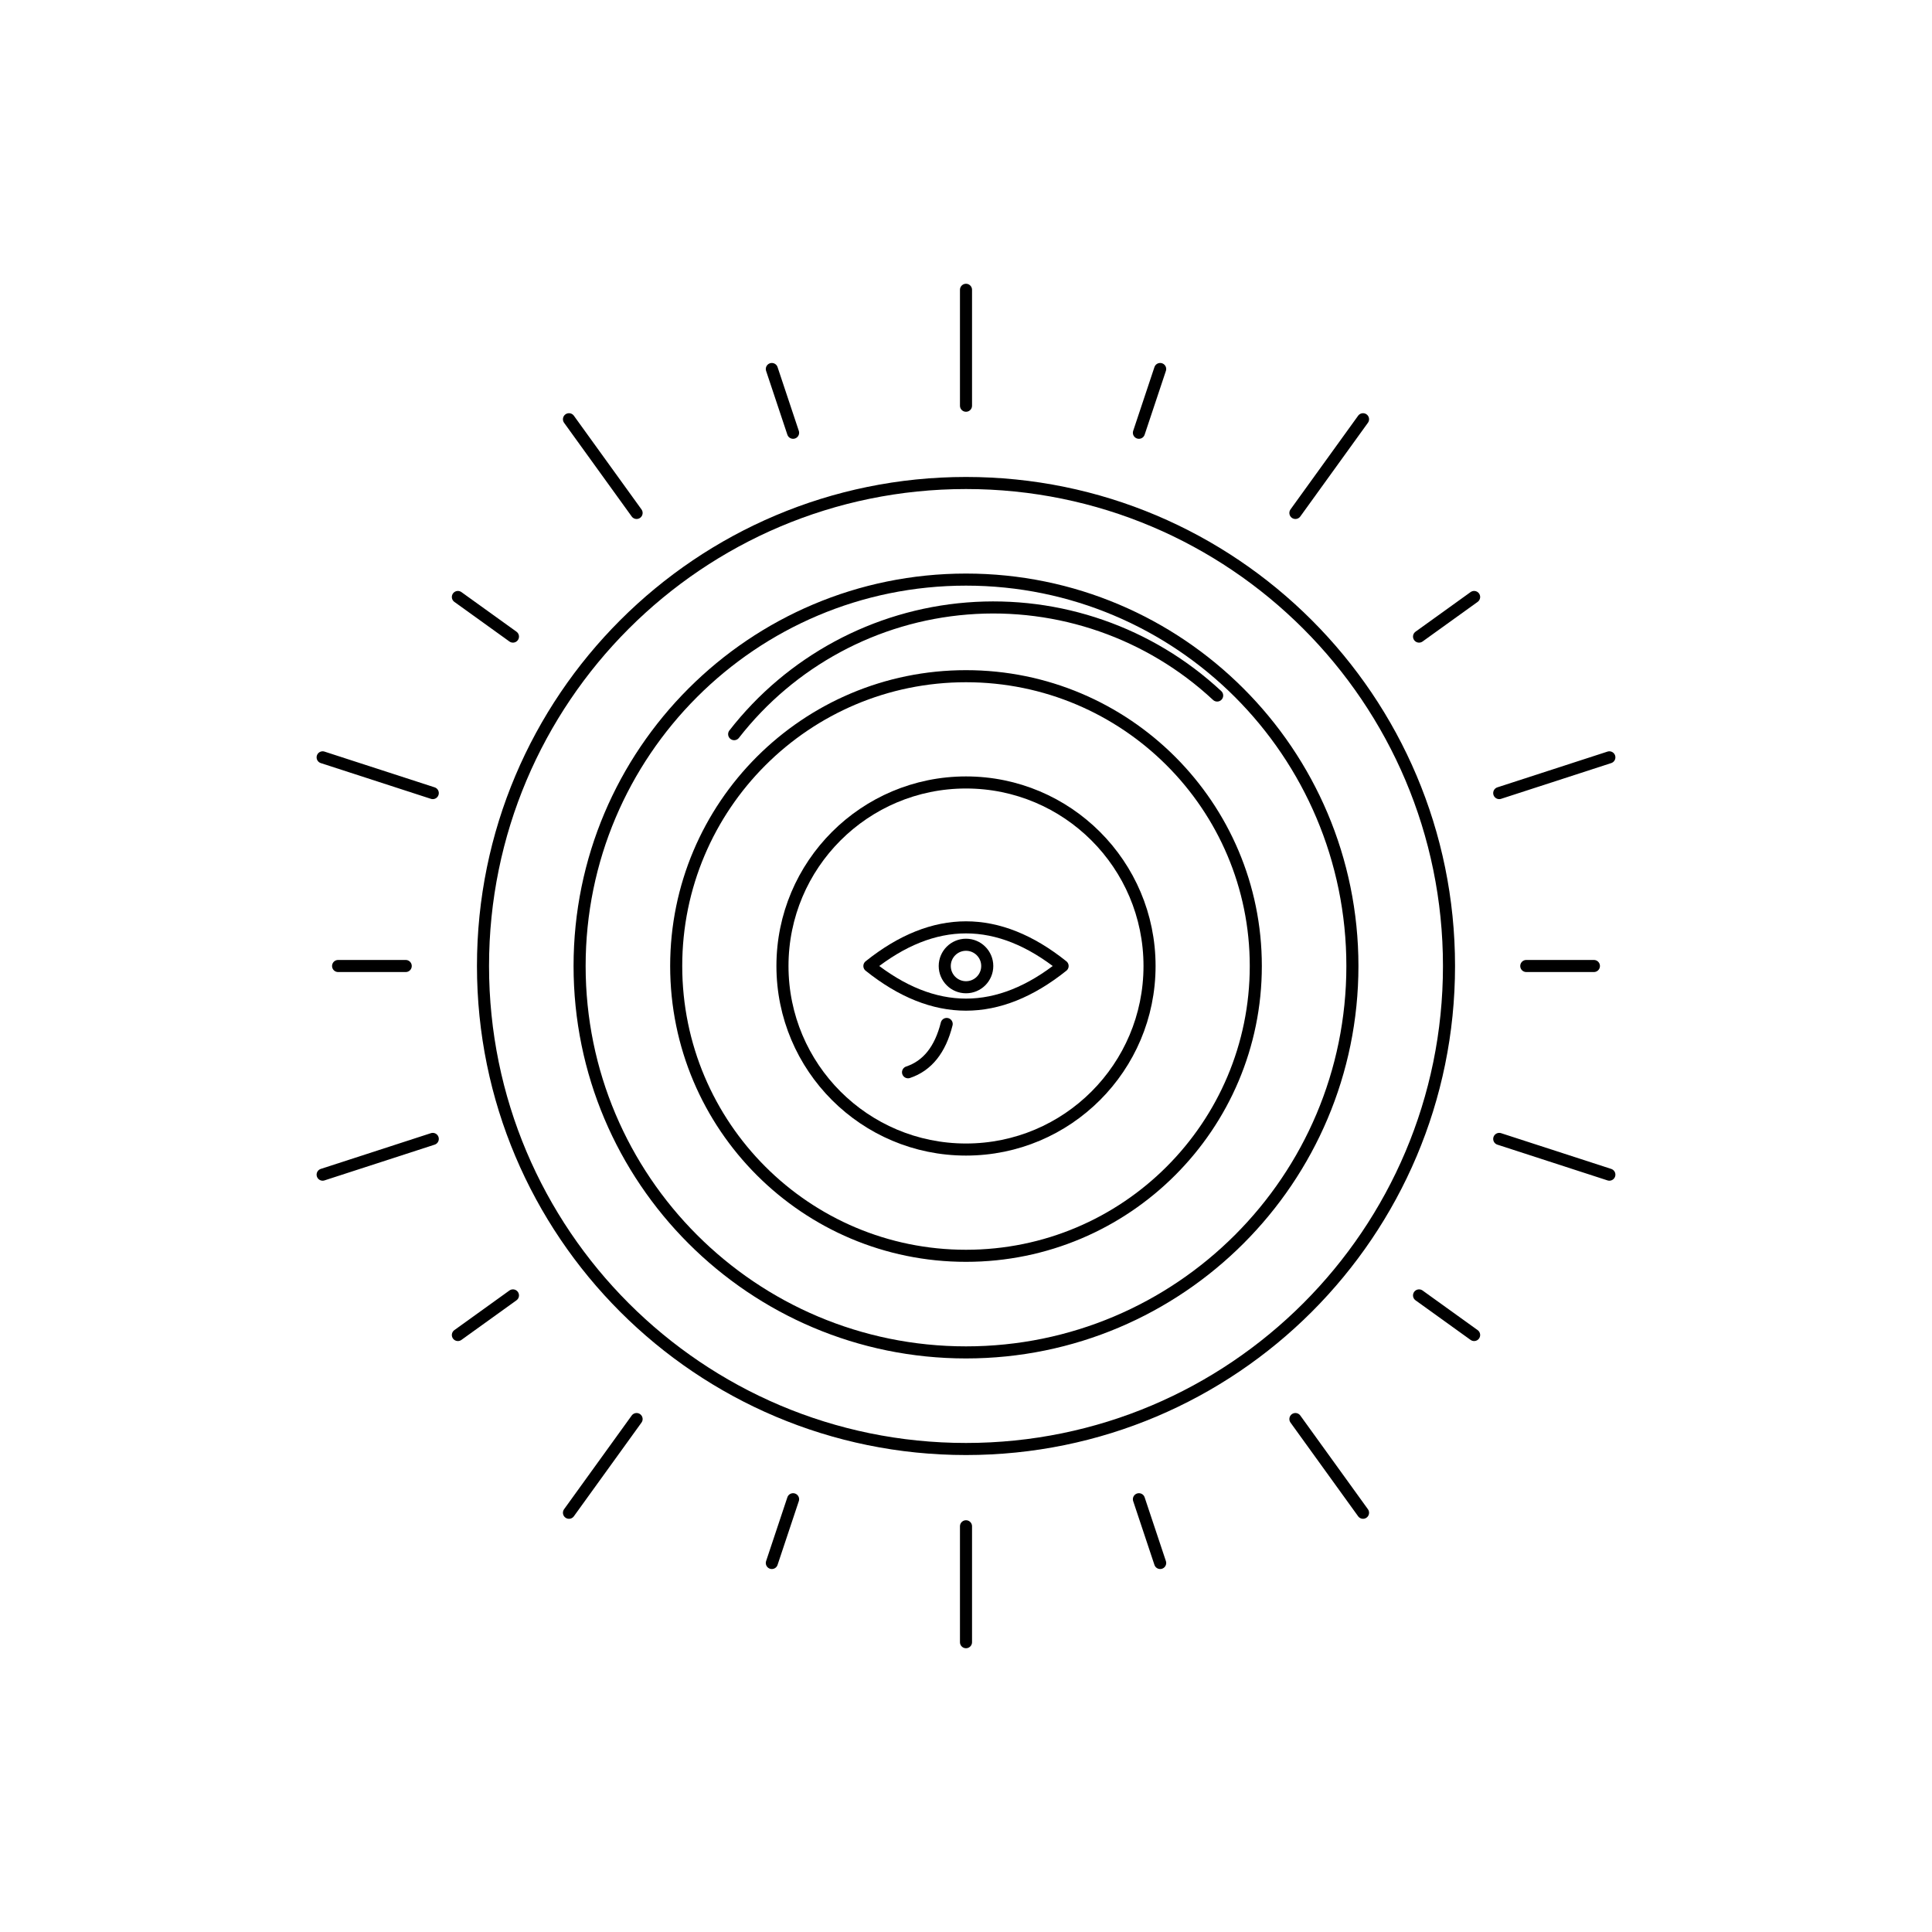
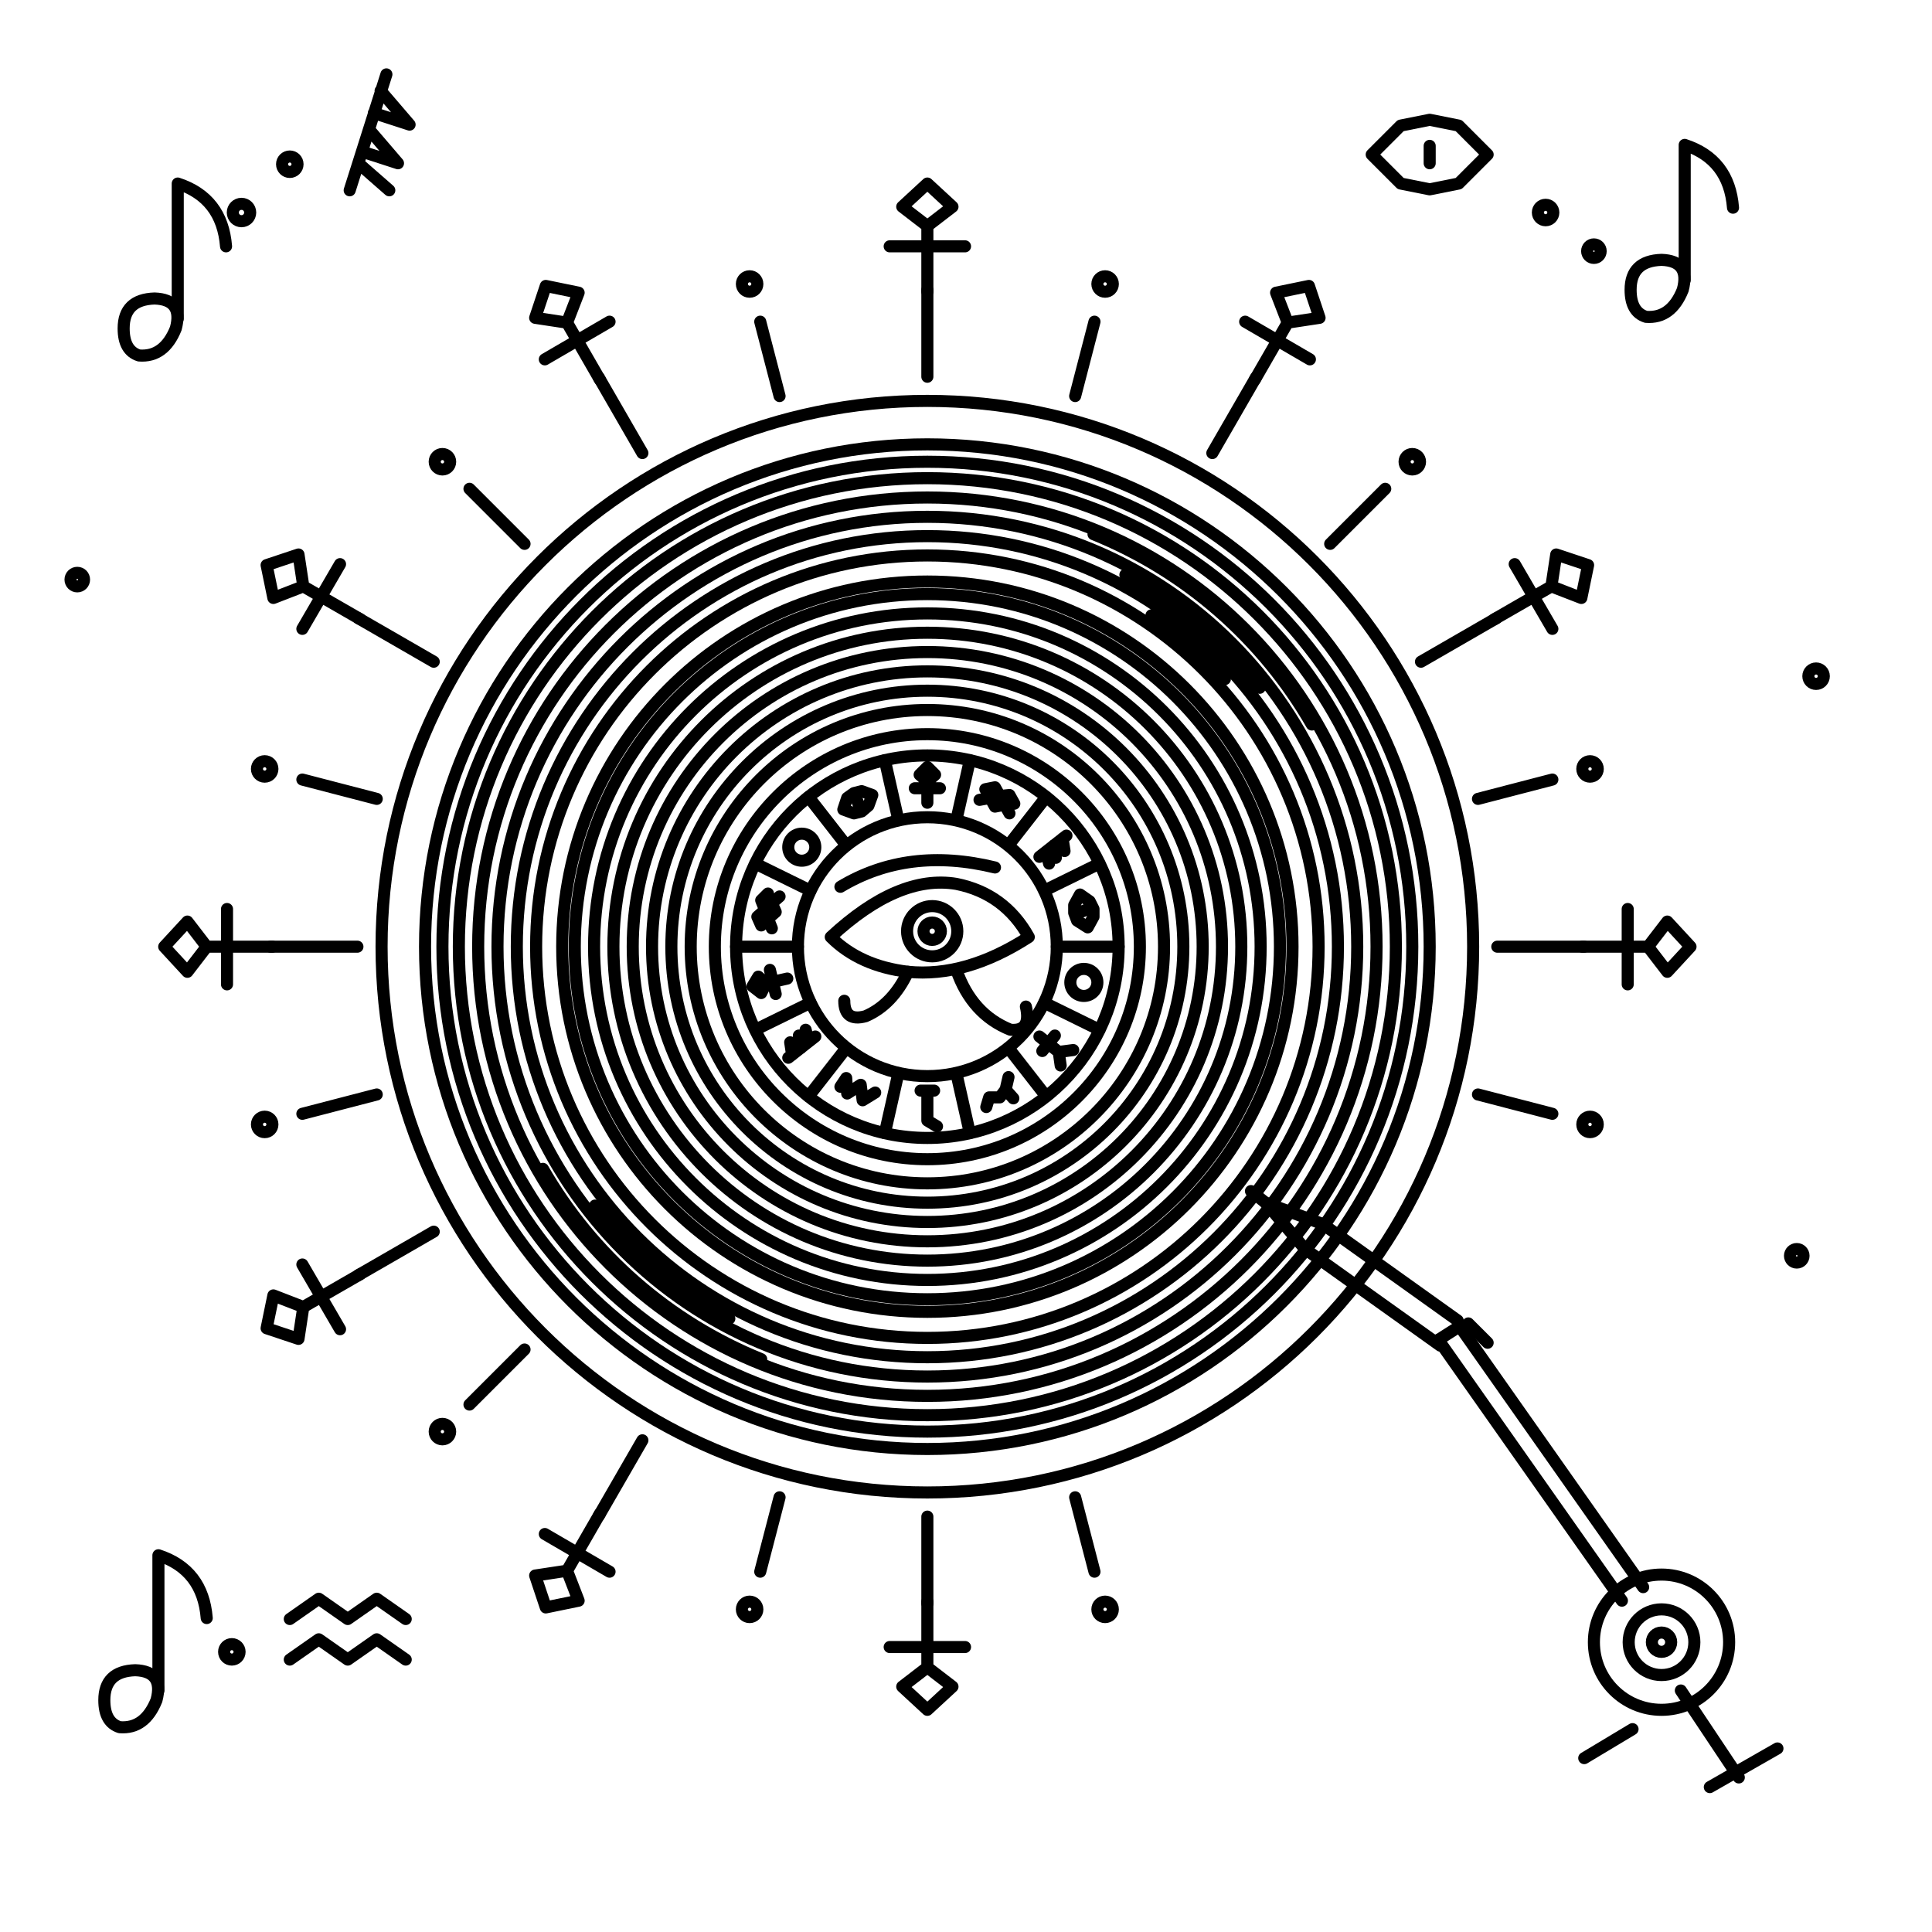
<svg xmlns="http://www.w3.org/2000/svg" viewBox="0 0 200 200" fill="none" stroke="currentColor" stroke-width="1.25" stroke-linecap="round" stroke-linejoin="round">
-   <circle pathLength="1" cx="100" cy="100" r="50" />
-   <circle pathLength="1" cx="100" cy="100" r="40" />
-   <circle pathLength="1" cx="100" cy="100" r="30" />
-   <circle pathLength="1" class="accent" cx="100" cy="100" r="19" />
-   <path pathLength="1" class="accent" d="M76 76A34 34 0 0 1 126 72" />
-   <path pathLength="1" d="M90 100Q100 92 110 100Q100 108 90 100" />
-   <circle pathLength="1" cx="100" cy="100" r="2.2" />
-   <path pathLength="1" d="M98 106q-1 4 -4 5" />
-   <path pathLength="1" class="accent" d="M100 42L100 30M117.9 44.8L120.1 38.2M134.1 53.1L141.1 43.4M146.9 65.9L152.6 61.8M155.2 82.1L166.6 78.4M158 100L165 100M155.2 117.9L166.6 121.6M146.9 134.1L152.6 138.2M134.1 146.9L141.1 156.6M117.9 155.2L120.1 161.8M100 158L100 170M82.1 155.2L79.9 161.8M65.9 146.9L58.9 156.6M53.1 134.1L47.4 138.2M44.8 117.9L33.4 121.6M42 100L35 100M44.8 82.1L33.4 78.4M53.1 65.9L47.4 61.8M65.9 53.1L58.9 43.4M82.1 44.8L79.9 38.2" />
+   <circle pathLength="1" cx="96" cy="98" r="52" />
+   <circle pathLength="1" class="fine" cx="96" cy="98" r="50.2" />
+   <circle pathLength="1" class="fine" cx="96" cy="98" r="24.5" />
+   <circle pathLength="1" class="fine soft" cx="96" cy="98" r="26.5" />
+   <circle pathLength="1" class="fine" cx="96" cy="98" r="28.5" />
+   <circle pathLength="1" class="fine soft" cx="96" cy="98" r="30.5" />
+   <circle pathLength="1" class="fine" cx="96" cy="98" r="32.5" />
+   <circle pathLength="1" class="fine soft" cx="96" cy="98" r="34.5" />
+   <circle pathLength="1" class="fine" cx="96" cy="98" r="36.5" />
+   <circle pathLength="1" class="fine" cx="96" cy="98" r="40.5" />
+   <circle pathLength="1" class="fine soft" cx="96" cy="98" r="42.5" />
+   <circle pathLength="1" class="fine" cx="96" cy="98" r="44.5" />
+   <circle pathLength="1" class="fine soft" cx="96" cy="98" r="46.5" />
+   <circle pathLength="1" class="fine" cx="96" cy="98" r="48.5" />
+   <circle pathLength="1" class="fine" cx="96" cy="98" r="37.8" />
+   <path pathLength="1" d="M113.2 55.3A46 46 0 0 1 135.8 75" />
+   <path pathLength="1" class="fine" d="M116.5 59.5A43.6 43.6 0 0 1 130.4 71.2" />
+   <path pathLength="1" class="fine" d="M119.2 63.7A41.4 41.4 0 0 1 126.8 70.3" />
+   <path pathLength="1" d="M78.8 140.7A46 46 0 0 1 56.2 121" />
+   <path pathLength="1" class="fine" d="M75.5 136.5A43.6 43.6 0 0 1 61.6 124.8" />
+   <circle pathLength="1" class="accent" cx="96" cy="98" r="22" />
+   <circle pathLength="1" class="fine" cx="96" cy="98" r="19.8" />
+   <circle pathLength="1" class="fine" cx="96" cy="98" r="13.4" />
+   <path pathLength="1" class="fine" d="M96 80.9L95.2 80.2L96 79.4L96.8 80.2L96 80.9L96 83.1M94.7 81.6L97.3 81.6" />
+   <path pathLength="1" class="fine" d="M102 81.7L103 81.5L103.5 82.4L104.5 82.3L105 83.2M101.4 82.8L102.5 82.6L103 83.5L104 83.3L104.5 84.2" />
+   <path pathLength="1" class="fine" d="M107.6 88.7L110.4 86.5M110 86.8L110.2 88.1L109.5 87.2M109.1 87.5L109.3 88.8L108.6 88M108.3 88.2L108.6 89.4" />
+   <path pathLength="1" class="fine" d="M111.8 92.6L112.8 93.3L113.2 94.1L113.2 94.9L112.6 96L111.5 95.3L111.2 94.5L111.2 93.7L111.8 92.6M112.4 94.2L111.9 94.4" />
+   <circle pathLength="1" class="fine" cx="112.2" cy="101.7" r="1.4" />
+   <path pathLength="1" class="fine" d="M107.6 107.3L109.6 108.9M109.6 108.9L111.1 108.7M109.6 108.9L109.8 110.3M109.2 107.2L107.9 108.8" />
+   <path pathLength="1" class="fine" d="M104.4 111.5L104.1 112.8L103.5 113.6L102.4 113.6L102.1 114.6M104.1 112.8L104.9 113.7" />
+   <path pathLength="1" class="fine" d="M96 112.9L96 116M96 116L97 116.6M96.7 112.9L95.3 112.9" />
+   <path pathLength="1" class="fine" d="M90.6 113.1L89.3 113.9L89.1 112.3L87.7 113.2L87.6 111.6M87.6 111.6L87 112.5" />
+   <path pathLength="1" class="fine" d="M84.4 107.3L81.6 109.5M82 109.2L81.8 107.9L82.5 108.8M82.9 108.5L82.7 107.2L83.4 108M83.7 107.8L83.4 106.6" />
+   <path pathLength="1" class="fine" d="M79.3 101.8L78.8 102.8L77.9 102.1L78.5 101.1L79.3 101.8L81.5 101.3M80.3 102.9L79.7 100.4" />
+   <path pathLength="1" class="fine" d="M78.8 95.8L78.4 94.9L79.2 94.2L78.8 93.2L79.5 92.5M79.9 96.1L79.5 95.1L80.3 94.4L79.9 93.5L80.7 92.8" />
+   <circle pathLength="1" class="fine" cx="83" cy="87.7" r="1.4" />
+   <path pathLength="1" class="fine" d="M87.3 83.8L87.7 82.6L88.4 82.1L89.2 81.9L90.3 82.3L89.9 83.4L89.2 84L88.4 84.2L87.3 83.8M88.7 82.8L88.9 83.3" />
+   <path pathLength="1" class="fine soft" d="M99 84.9L100.4 78.7" />
+   <path pathLength="1" class="fine soft" d="M104.4 87.5L108.3 82.5" />
+   <path pathLength="1" class="fine soft" d="M108.1 92.2L113.8 89.4" />
+   <path pathLength="1" class="fine soft" d="M109.4 98L115.8 98" />
+   <path pathLength="1" class="fine soft" d="M108.1 103.8L113.8 106.6" />
+   <path pathLength="1" class="fine soft" d="M104.4 108.5L108.3 113.5" />
+   <path pathLength="1" class="fine soft" d="M99 111.1L100.4 117.3" />
+   <path pathLength="1" class="fine soft" d="M93 111.1L91.6 117.3" />
+   <path pathLength="1" class="fine soft" d="M87.6 108.5L83.7 113.5" />
+   <path pathLength="1" class="fine soft" d="M83.9 103.8L78.2 106.6" />
+   <path pathLength="1" class="fine soft" d="M82.6 98L76.2 98" />
+   <path pathLength="1" class="fine soft" d="M83.9 92.2L78.2 89.4" />
+   <path pathLength="1" class="fine soft" d="M87.6 87.5L83.7 82.5" />
+   <path pathLength="1" class="fine soft" d="M93 84.9L91.6 78.7" />
+   <path pathLength="1" d="M86 97Q93 90.5 99 91.5Q104 92.5 106.5 97Q100 101.2 94 100.6Q89 100 86 97Z" />
+   <circle pathLength="1" class="accent" cx="96.5" cy="96.4" r="2.6" />
+   <circle pathLength="1" class="fill-accent" cx="96.5" cy="96.4" r="0.9" />
+   <path pathLength="1" class="fine" d="M87 91.8Q94 87.6 103 89.8" />
+   <path pathLength="1" class="fine" d="M94 100.6Q92.4 104 89.6 105.2Q87.4 105.8 87.4 103.6" />
+   <path pathLength="1" class="fine" d="M99 100.4Q100.6 105 104.6 106.6Q106.8 106.8 106.2 104.2" />
+   <path pathLength="1" class="accent" d="M155 98L164 98" />
+   <path pathLength="1" d="M170.6 98L172.6 95.4L175 98L172.6 100.6L170.6 98L163.8 98M168.5 94.1L168.5 101.9" />
+   <path pathLength="1" class="fine" d="M153 113.3L160.7 115.3" />
+   <circle pathLength="1" class="fine" cx="164.6" cy="116.4" r="0.8" />
+   <path pathLength="1" class="fine" d="M111.3 155L113.3 162.7" />
+   <circle pathLength="1" class="fine" cx="114.4" cy="166.6" r="0.8" />
+   <path pathLength="1" class="accent" d="M96 157L96 166" />
+   <path pathLength="1" d="M96 172.6L98.6 174.6L96 177L93.4 174.6L96 172.6L96 165.8M99.9 170.5L92.1 170.5" />
+   <path pathLength="1" class="fine" d="M80.7 155L78.7 162.7" />
+   <circle pathLength="1" class="fine" cx="77.6" cy="166.6" r="0.8" />
+   <path pathLength="1" class="accent" d="M66.5 149.1L62 156.9" />
+   <path pathLength="1" d="M58.7 162.6L59.9 165.7L56.5 166.4L55.4 163.1L58.7 162.6L62.1 156.7M63.1 162.7L56.4 158.8" />
+   <path pathLength="1" class="fine" d="M54.3 139.7L48.6 145.4" />
+   <circle pathLength="1" class="fine" cx="45.8" cy="148.2" r="0.8" />
+   <path pathLength="1" class="accent" d="M44.9 127.5L37.1 132" />
+   <path pathLength="1" d="M31.4 135.3L30.9 138.6L27.6 137.5L28.3 134.1L31.4 135.3L37.3 131.9M35.2 137.6L31.3 130.9" />
+   <path pathLength="1" class="fine" d="M39 113.3L31.3 115.3" />
+   <circle pathLength="1" class="fine" cx="27.4" cy="116.4" r="0.8" />
+   <path pathLength="1" class="accent" d="M37 98L28 98" />
+   <path pathLength="1" d="M21.4 98L19.4 100.6L17 98L19.4 95.4L21.4 98L28.2 98M23.5 101.9L23.5 94.1" />
+   <path pathLength="1" class="fine" d="M39 82.7L31.3 80.7" />
+   <circle pathLength="1" class="fine" cx="27.4" cy="79.6" r="0.8" />
+   <path pathLength="1" class="accent" d="M44.9 68.5L37.1 64" />
+   <path pathLength="1" d="M31.4 60.7L28.3 61.9L27.6 58.5L30.9 57.4L31.4 60.7L37.3 64.1M31.3 65.1L35.2 58.4" />
+   <path pathLength="1" class="fine" d="M54.3 56.3L48.6 50.6" />
+   <circle pathLength="1" class="fine" cx="45.8" cy="47.8" r="0.8" />
+   <path pathLength="1" class="accent" d="M66.5 46.9L62 39.1" />
+   <path pathLength="1" d="M58.7 33.4L55.4 32.9L56.5 29.6L59.9 30.3L58.7 33.4L62.1 39.3M56.4 37.2L63.1 33.3" />
+   <path pathLength="1" class="fine" d="M80.7 41L78.7 33.3" />
+   <circle pathLength="1" class="fine" cx="77.6" cy="29.4" r="0.8" />
+   <path pathLength="1" class="accent" d="M96 39L96 30" />
+   <path pathLength="1" d="M96 23.4L93.4 21.4L96 19L98.6 21.4L96 23.4L96 30.2M92.1 25.5L99.9 25.5" />
+   <path pathLength="1" class="fine" d="M111.3 41L113.3 33.3" />
+   <circle pathLength="1" class="fine" cx="114.4" cy="29.4" r="0.8" />
+   <path pathLength="1" class="accent" d="M125.5 46.9L130 39.1" />
+   <path pathLength="1" d="M133.3 33.4L132.1 30.3L135.5 29.6L136.6 32.9L133.3 33.4L129.9 39.3M128.9 33.3L135.6 37.2" />
+   <path pathLength="1" class="fine" d="M137.7 56.3L143.4 50.6" />
+   <circle pathLength="1" class="fine" cx="146.2" cy="47.8" r="0.8" />
+   <path pathLength="1" class="accent" d="M147.1 68.5L154.9 64" />
+   <path pathLength="1" d="M160.6 60.7L161.1 57.4L164.4 58.5L163.7 61.9L160.6 60.7L154.7 64.1M156.8 58.4L160.7 65.1" />
+   <path pathLength="1" class="fine" d="M153 82.7L160.7 80.7" />
+   <circle pathLength="1" class="fine" cx="164.6" cy="79.6" r="0.8" />
+   <circle pathLength="1" class="fine soft" cx="96" cy="98" r="56.5" />
+   <circle pathLength="1" cx="172" cy="170" r="7" />
+   <circle pathLength="1" class="fine" cx="172" cy="170" r="3.4" />
+   <circle pathLength="1" class="fill-accent" cx="172" cy="170" r="1" />
+   <path pathLength="1" d="M170.1 164.3L151.1 137.3" />
+   <path pathLength="1" d="M167.9 165.7L148.9 138.7" />
+   <path pathLength="1" d="M151.1 137.3L148.9 138.7" />
+   <path pathLength="1" d="M150.9 136.7L136.9 126.7" />
+   <path pathLength="1" d="M149.1 139.3L135.1 129.3" />
+   <path pathLength="1" d="M136.9 126.7L131 124.5L135.1 129.3" />
+   <path pathLength="1" class="accent" d="M131 124.5L129.5 123.3" />
+   <path pathLength="1" d="M174 175L180 184" />
+   <path pathLength="1" d="M177 185L184 181" />
+   <path pathLength="1" class="fine soft" d="M169 179L164 182" />
+   <path pathLength="1" class="fine" d="M152 137L154 139" />
+   <path pathLength="1" d="M12.8 34Q12.8 31 16 30.9Q19 31 18.2 34Q17 37 14.4 36.8Q12.8 36.3 12.8 34Z" />
+   <path pathLength="1" d="M18.4 33L18.4 19Q23 20.5 23.4 25.5" />
+   <circle pathLength="1" class="fine" cx="25" cy="22" r="0.9" />
+   <circle pathLength="1" class="fine soft" cx="30" cy="17" r="0.8" />
+   <path pathLength="1" class="accent fine" d="M36.2 19.7L40 7.7M39.4 9.4L42.4 12.9L38.7 11.7M38.2 13.4L41.2 16.9L37.5 15.7M37.1 16.9L40.3 19.7" />
+   <path pathLength="1" class="fine" d="M168.8 30Q168.8 27 172 26.9Q175 27 174.2 30Q173 33 170.4 32.8Q168.8 32.3 168.8 30Z" />
+   <path pathLength="1" class="fine" d="M174.4 29L174.4 15Q179 16.5 179.4 21.5" />
+   <path pathLength="1" class="fine" d="M142 16L145 13L148 12.4L151 13L154 16L151 19L148 19.6L145 19L142 16M148 15.1L148 16.9" />
+   <circle pathLength="1" class="fine" cx="160" cy="22" r="0.8" />
+   <circle pathLength="1" class="fine soft" cx="165" cy="26" r="0.7" />
+   <path pathLength="1" d="M10.8 176Q10.8 173 14 172.9Q17 173 16.2 176Q15 179 12.4 178.8Q10.8 178.3 10.8 176Z" />
+   <path pathLength="1" d="M16.4 175L16.4 161Q21 162.5 21.4 167.5" />
+   <path pathLength="1" class="fine" d="M30 167.6L33 165.5L36 167.6L39 165.5L42 167.6M30 171.8L33 169.7L36 171.8L39 169.7L42 171.8" />
+   <circle pathLength="1" class="fine soft" cx="24" cy="171" r="0.8" />
+   <circle pathLength="1" class="fine soft" cx="8" cy="60" r="0.7" />
+   <circle pathLength="1" class="fine soft" cx="188" cy="70" r="0.8" />
+   <circle pathLength="1" class="fine soft" cx="186" cy="130" r="0.7" />
</svg>
